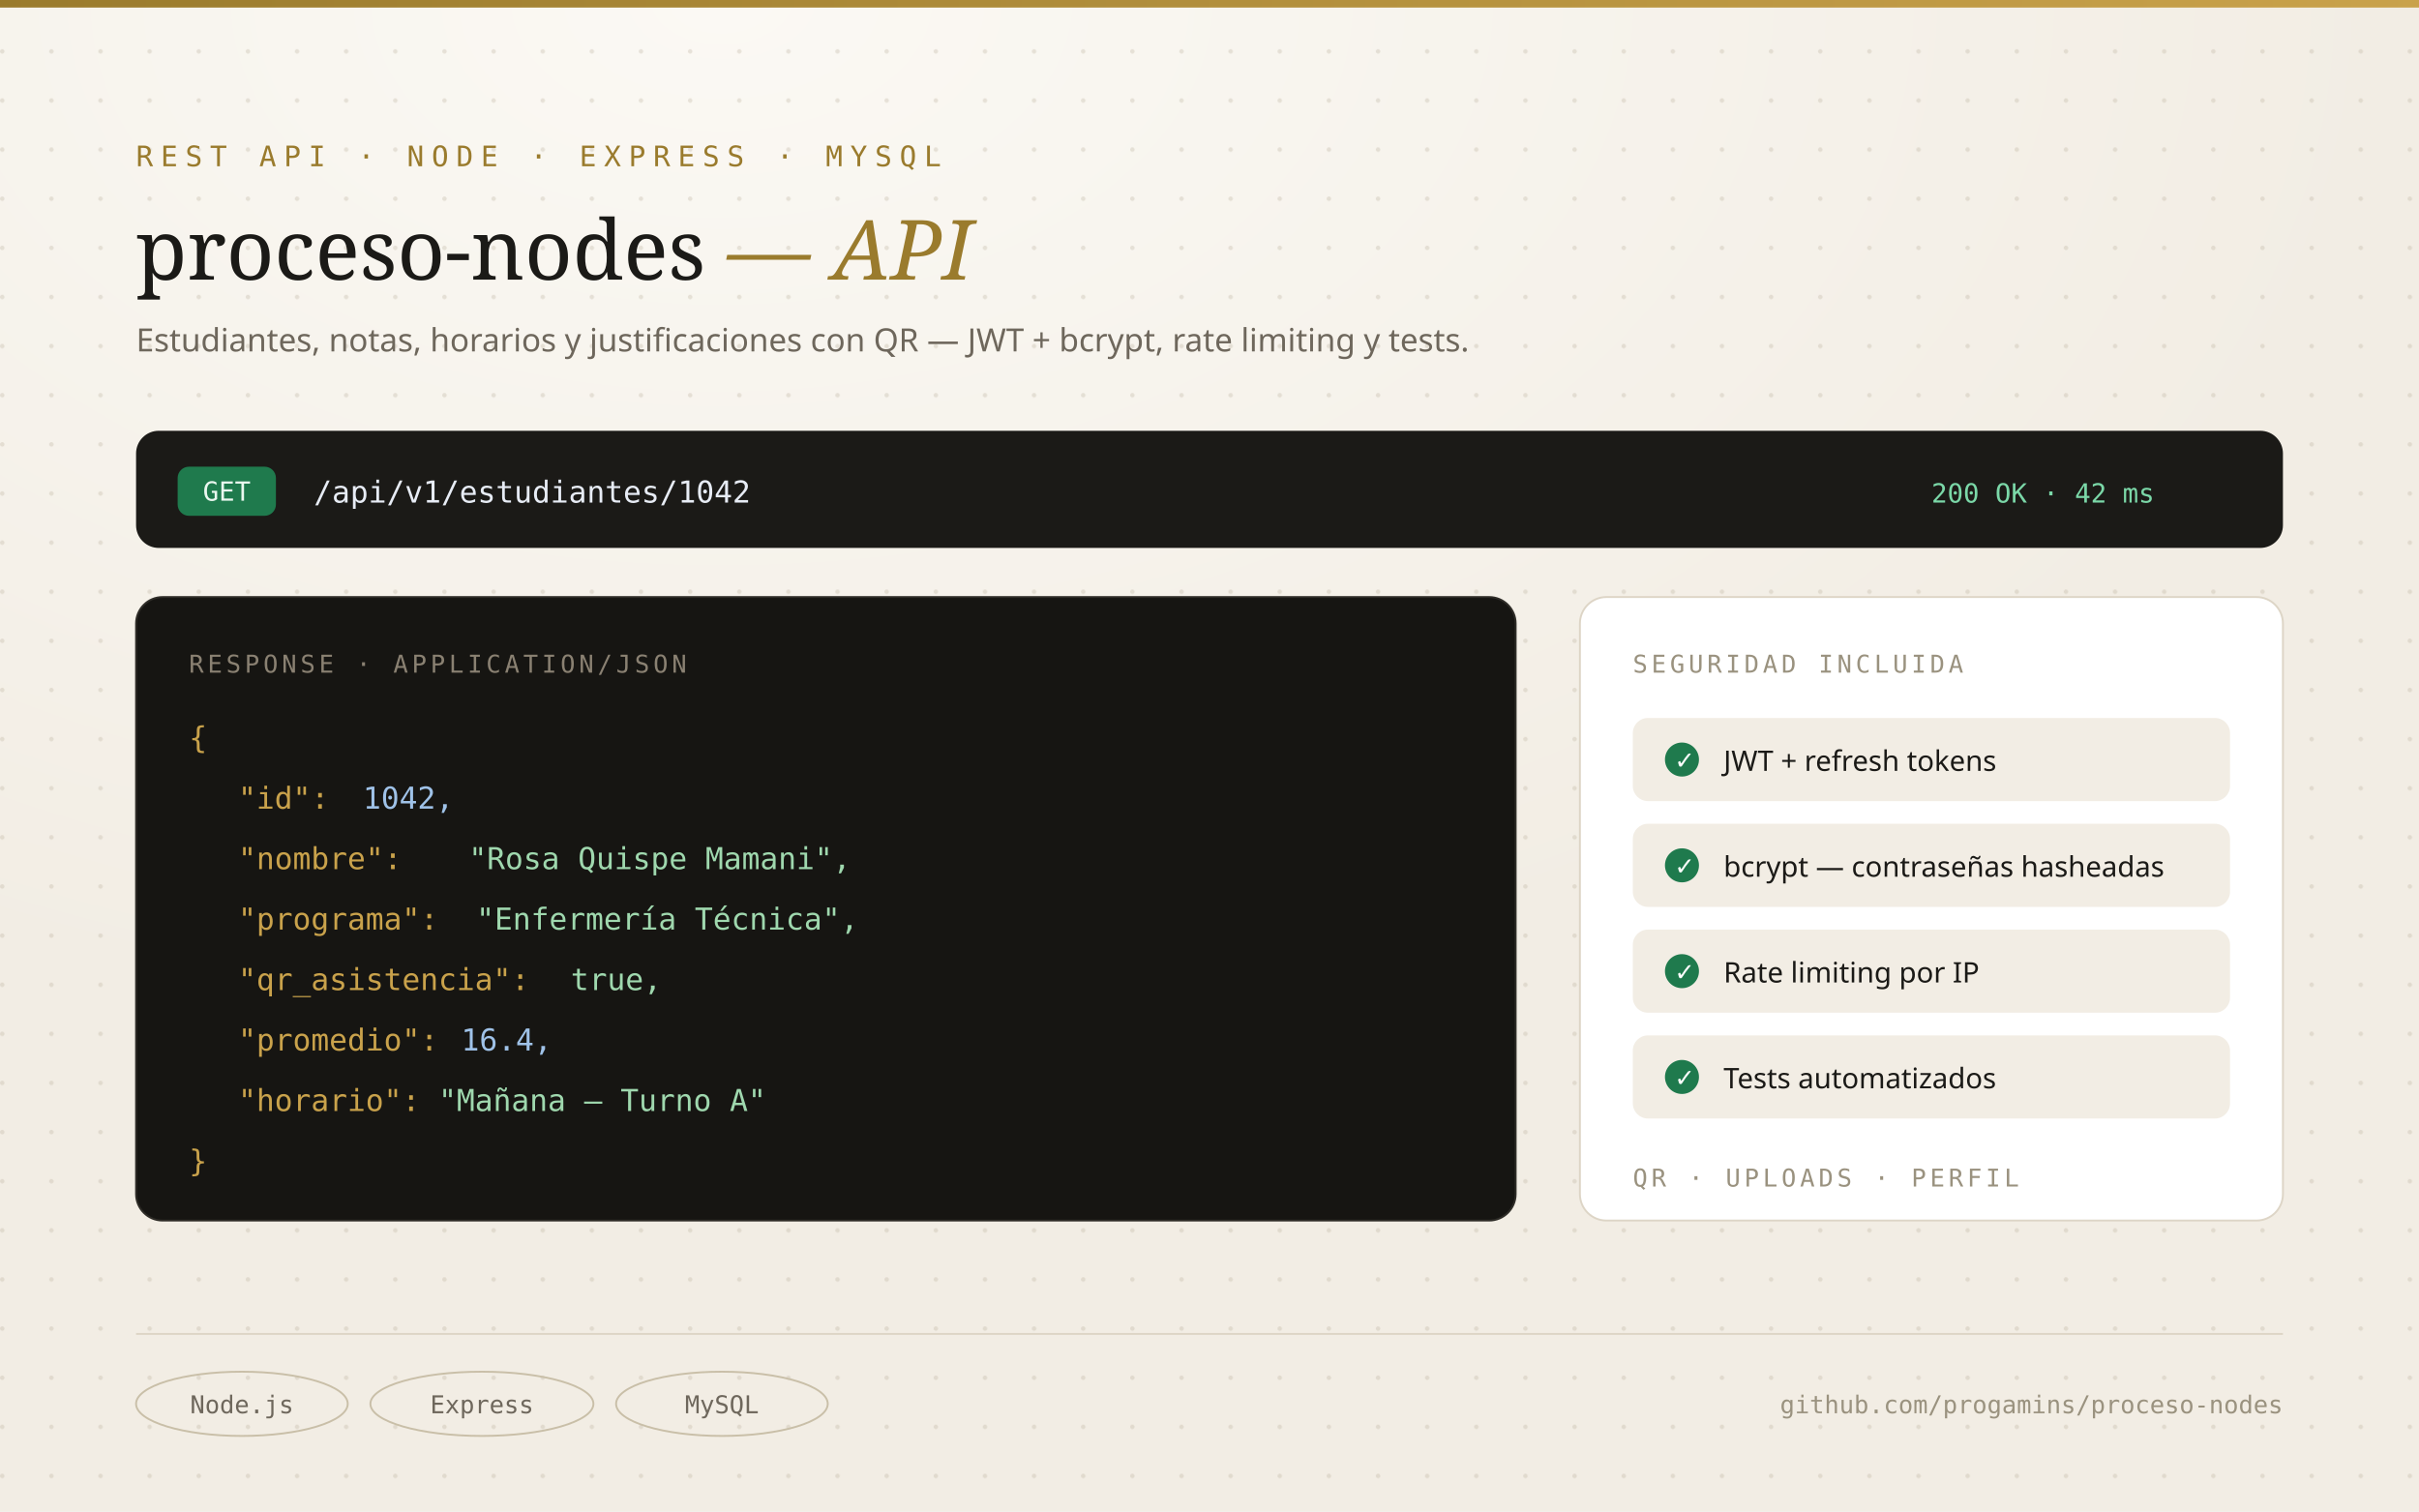
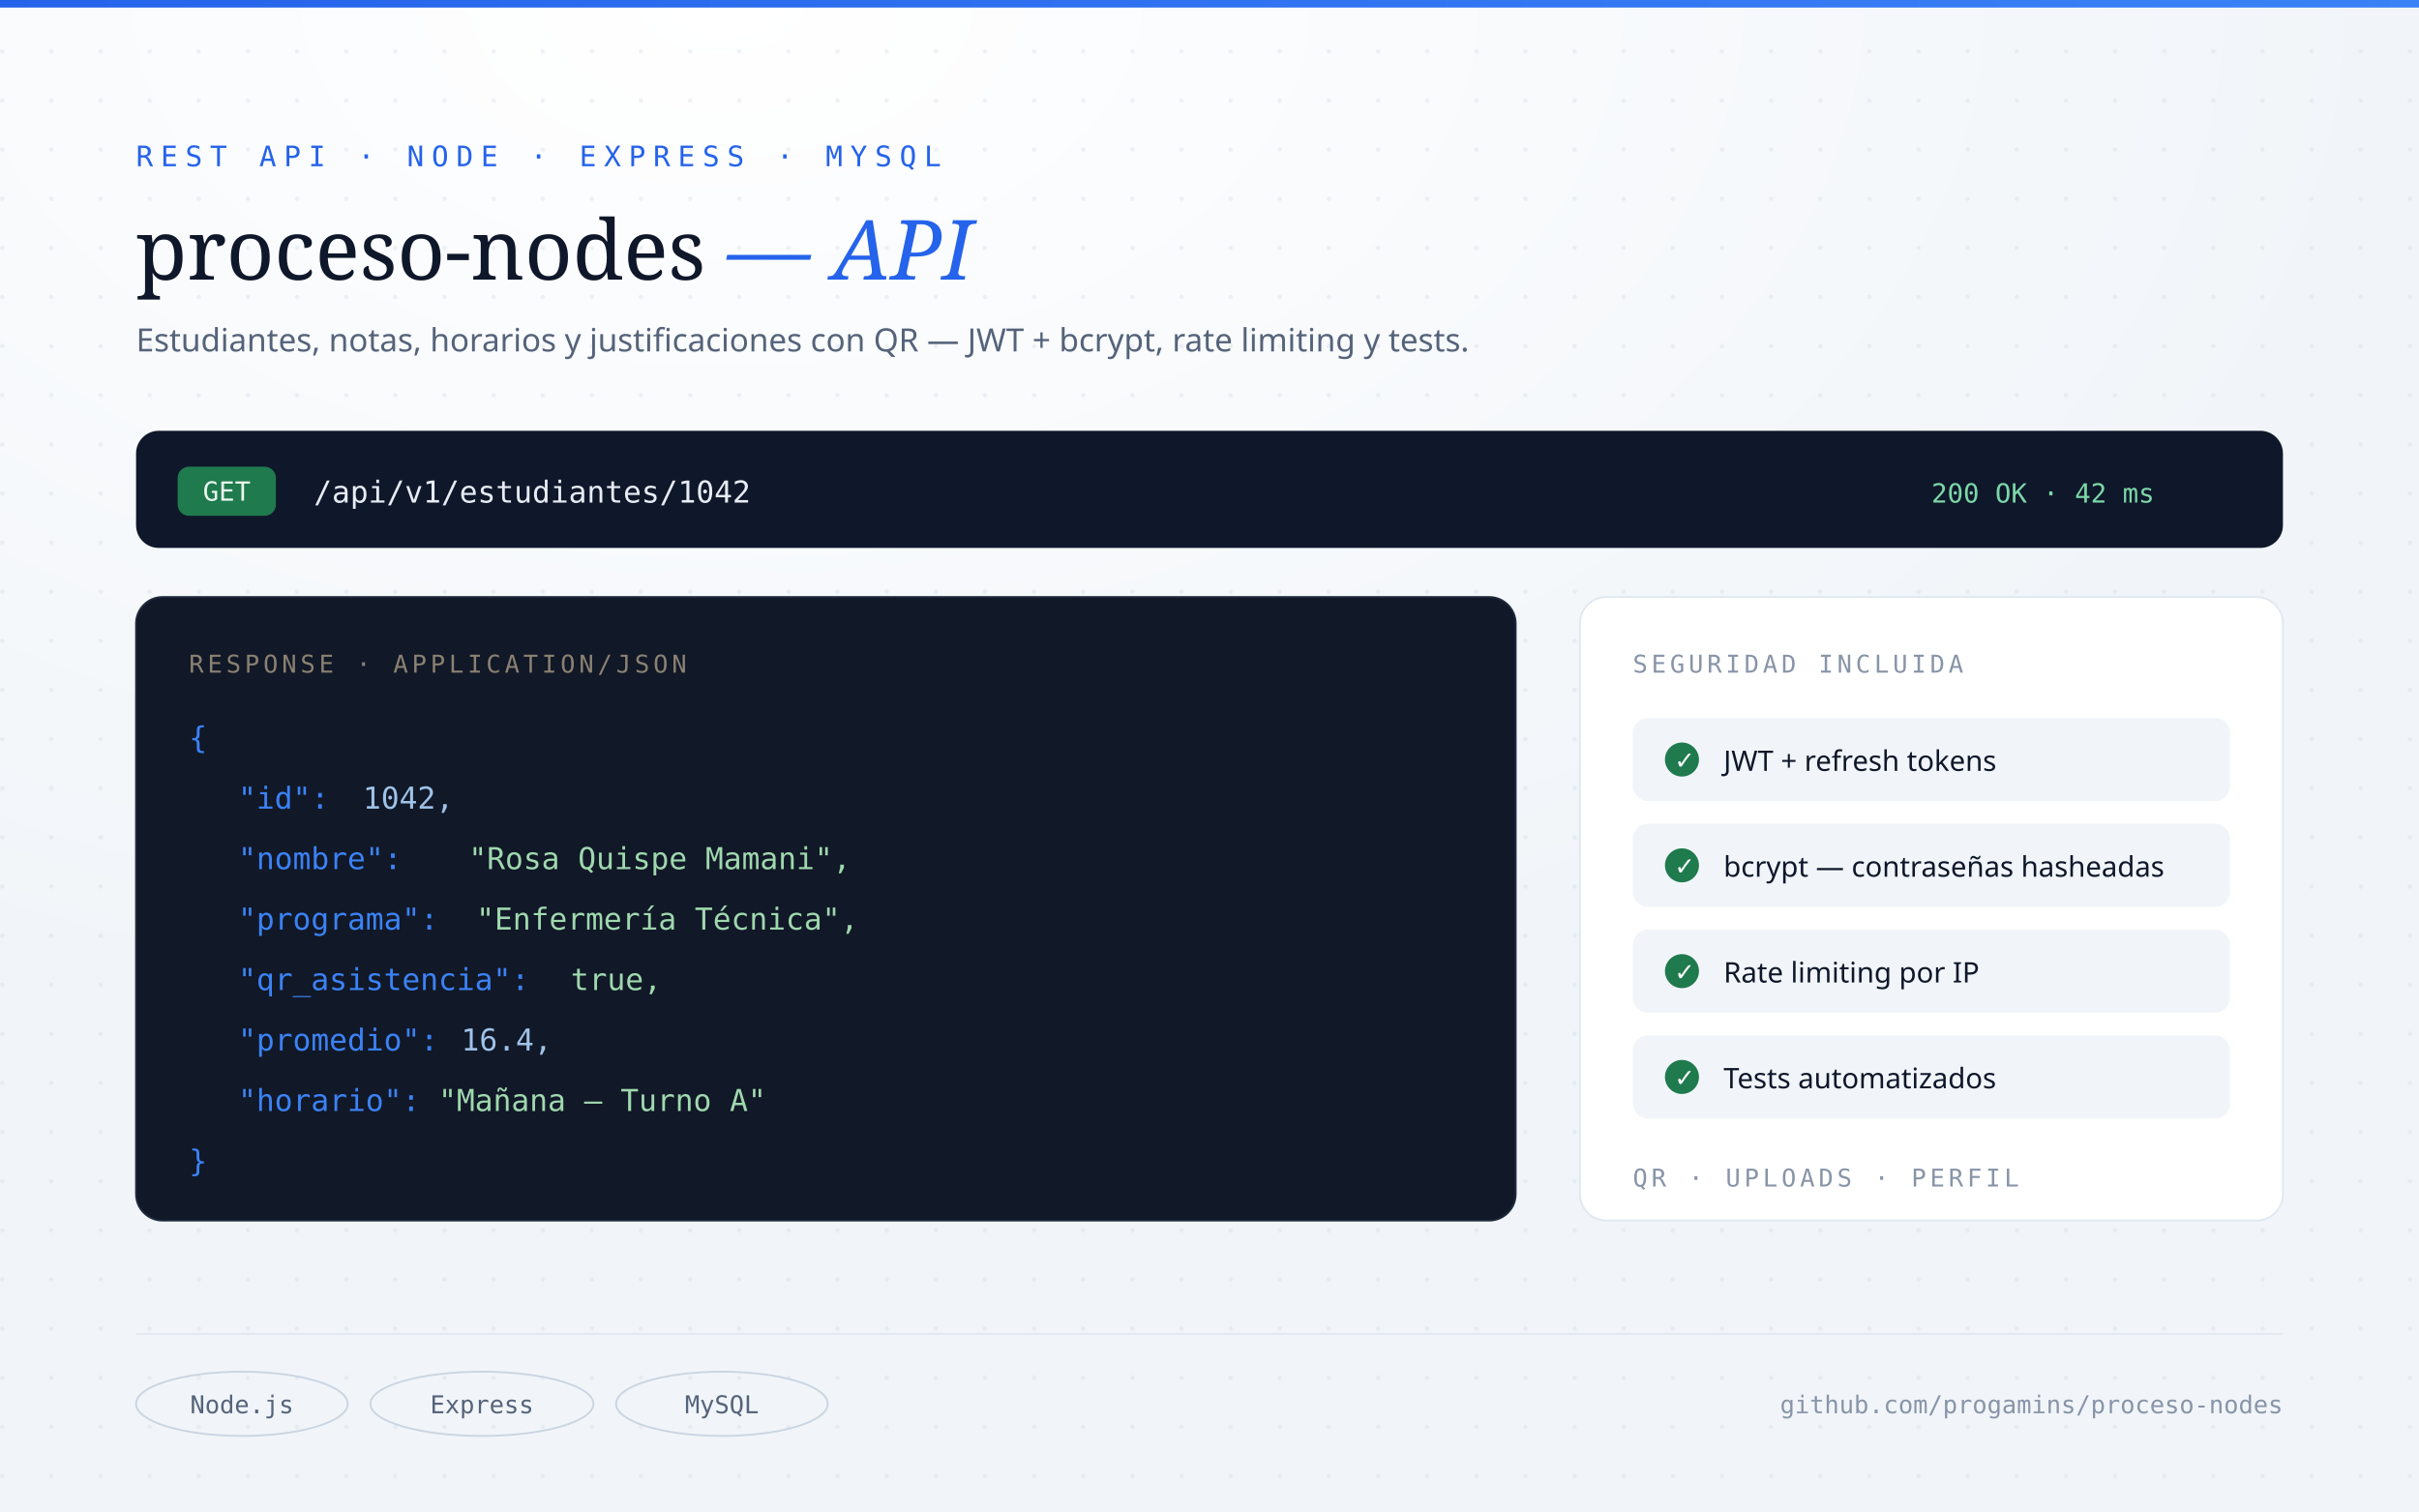
<svg xmlns="http://www.w3.org/2000/svg" viewBox="0 0 1280 800" width="1280" height="800" role="img" aria-label="Mock de la API proceso-nodes: petición GET, respuesta JSON con datos de estudiante y badges de seguridad">
  <defs>
    <radialGradient id="bg2" cx="0.3" cy="0" r="1.15">
-       <stop offset="0" stop-color="#FBF9F4" />
-       <stop offset="0.6" stop-color="#F2EDE4" />
+       <stop offset="0" stop-color="#FFFFFF" />
+       <stop offset="0.6" stop-color="#F1F5F9" />
    </radialGradient>
    <linearGradient id="gold2" x1="0" y1="0" x2="1" y2="0">
-       <stop offset="0" stop-color="#9A7B2D" />
-       <stop offset="1" stop-color="#C9A24B" />
+       <stop offset="0" stop-color="#2563EB" />
+       <stop offset="1" stop-color="#3B82F6" />
    </linearGradient>
    <pattern id="dots2" width="26" height="26" patternUnits="userSpaceOnUse">
-       <circle cx="1.2" cy="1.2" r="1.2" fill="#B8AE9C" opacity="0.3" />
+       <circle cx="1.2" cy="1.2" r="1.2" fill="#CBD5E1" opacity="0.3" />
    </pattern>
  </defs>
  <rect width="1280" height="800" fill="url(#bg2)" />
  <rect width="1280" height="800" fill="url(#dots2)" />
  <rect x="0" y="0" width="1280" height="4" fill="url(#gold2)" />
-   <text x="72" y="88" font-family="ui-monospace, Menlo, monospace" font-size="15" letter-spacing="4" fill="#9A7B2D">REST API · NODE · EXPRESS · MYSQL</text>
-   <text x="72" y="148" font-family="Georgia, serif" font-size="44" fill="#1B1A17">proceso-nodes <tspan font-style="italic" fill="#9A7B2D">— API</tspan>
+   <text x="72" y="88" font-family="ui-monospace, Menlo, monospace" font-size="15" letter-spacing="4" fill="#2563EB">REST API · NODE · EXPRESS · MYSQL</text>
+   <text x="72" y="148" font-family="Georgia, serif" font-size="44" fill="#0F172A">proceso-nodes <tspan font-style="italic" fill="#2563EB">— API</tspan>
  </text>
-   <text x="72" y="186" font-family="system-ui, sans-serif" font-size="17" fill="#6E675C">Estudiantes, notas, horarios y justificaciones con QR — JWT + bcrypt, rate limiting y tests.</text>
-   <rect x="72" y="228" rx="12" width="1136" height="62" fill="#1B1A17" />
+   <text x="72" y="186" font-family="system-ui, sans-serif" font-size="17" fill="#55637A">Estudiantes, notas, horarios y justificaciones con QR — JWT + bcrypt, rate limiting y tests.</text>
+   <rect x="72" y="228" rx="12" width="1136" height="62" fill="#0F172A" />
  <rect x="94" y="247" rx="6" width="52" height="26" fill="#1F7A4D" />
  <text x="120" y="265" font-family="ui-monospace, monospace" font-size="14" fill="#EAF7EF" text-anchor="middle">GET</text>
  <text x="166" y="266" font-family="ui-monospace, monospace" font-size="16" fill="#E7ECF5">/api/v1/estudiantes/1042</text>
  <text x="1140" y="266" font-family="ui-monospace, monospace" font-size="14" fill="#7BD8A8" text-anchor="end">200 OK · 42 ms</text>
-   <rect x="72" y="316" rx="14" width="730" height="330" fill="#161512" stroke="#2E2C27" />
+   <rect x="72" y="316" rx="14" width="730" height="330" fill="#111827" stroke="#1E293B" />
  <text x="100" y="356" font-family="ui-monospace, monospace" font-size="13" fill="#8A8172" letter-spacing="2">RESPONSE · APPLICATION/JSON</text>
-   <text x="100" y="396" font-family="ui-monospace, monospace" font-size="16" fill="#C9A24B">{</text>
-   <text x="126" y="428" font-family="ui-monospace, monospace" font-size="16" fill="#C9A24B">"id":</text>
+   <text x="100" y="396" font-family="ui-monospace, monospace" font-size="16" fill="#3B82F6">{</text>
+   <text x="126" y="428" font-family="ui-monospace, monospace" font-size="16" fill="#3B82F6">"id":</text>
  <text x="192" y="428" font-family="ui-monospace, monospace" font-size="16" fill="#9FC2E8">1042,</text>
-   <text x="126" y="460" font-family="ui-monospace, monospace" font-size="16" fill="#C9A24B">"nombre":</text>
+   <text x="126" y="460" font-family="ui-monospace, monospace" font-size="16" fill="#3B82F6">"nombre":</text>
  <text x="248" y="460" font-family="ui-monospace, monospace" font-size="16" fill="#9FD8AE">"Rosa Quispe Mamani",</text>
-   <text x="126" y="492" font-family="ui-monospace, monospace" font-size="16" fill="#C9A24B">"programa":</text>
+   <text x="126" y="492" font-family="ui-monospace, monospace" font-size="16" fill="#3B82F6">"programa":</text>
  <text x="252" y="492" font-family="ui-monospace, monospace" font-size="16" fill="#9FD8AE">"Enfermería Técnica",</text>
-   <text x="126" y="524" font-family="ui-monospace, monospace" font-size="16" fill="#C9A24B">"qr_asistencia":</text>
+   <text x="126" y="524" font-family="ui-monospace, monospace" font-size="16" fill="#3B82F6">"qr_asistencia":</text>
  <text x="302" y="524" font-family="ui-monospace, monospace" font-size="16" fill="#9FD8AE">true,</text>
-   <text x="126" y="556" font-family="ui-monospace, monospace" font-size="16" fill="#C9A24B">"promedio":</text>
+   <text x="126" y="556" font-family="ui-monospace, monospace" font-size="16" fill="#3B82F6">"promedio":</text>
  <text x="244" y="556" font-family="ui-monospace, monospace" font-size="16" fill="#9FC2E8">16.4,</text>
-   <text x="126" y="588" font-family="ui-monospace, monospace" font-size="16" fill="#C9A24B">"horario":</text>
+   <text x="126" y="588" font-family="ui-monospace, monospace" font-size="16" fill="#3B82F6">"horario":</text>
  <text x="232" y="588" font-family="ui-monospace, monospace" font-size="16" fill="#9FD8AE">"Mañana — Turno A"</text>
-   <text x="100" y="620" font-family="ui-monospace, monospace" font-size="16" fill="#C9A24B">}</text>
-   <rect x="836" y="316" rx="14" width="372" height="330" fill="#FFFFFF" stroke="#DDD5C6" />
-   <text x="864" y="356" font-family="ui-monospace, monospace" font-size="13" fill="#9A927F" letter-spacing="2">SEGURIDAD INCLUIDA</text>
-   <rect x="864" y="380" rx="8" width="316" height="44" fill="#F2EDE4" />
+   <text x="100" y="620" font-family="ui-monospace, monospace" font-size="16" fill="#3B82F6">}</text>
+   <rect x="836" y="316" rx="14" width="372" height="330" fill="#FFFFFF" stroke="#E2E8F0" />
+   <text x="864" y="356" font-family="ui-monospace, monospace" font-size="13" fill="#8894A8" letter-spacing="2">SEGURIDAD INCLUIDA</text>
+   <rect x="864" y="380" rx="8" width="316" height="44" fill="#F1F5F9" />
  <circle cx="890" cy="402" r="9" fill="#1F7A4D" />
  <text x="886" y="407" font-family="system-ui" font-size="13" fill="#fff">✓</text>
-   <text x="912" y="408" font-family="system-ui, sans-serif" font-size="15" fill="#1B1A17">JWT + refresh tokens</text>
-   <rect x="864" y="436" rx="8" width="316" height="44" fill="#F2EDE4" />
+   <text x="912" y="408" font-family="system-ui, sans-serif" font-size="15" fill="#0F172A">JWT + refresh tokens</text>
+   <rect x="864" y="436" rx="8" width="316" height="44" fill="#F1F5F9" />
  <circle cx="890" cy="458" r="9" fill="#1F7A4D" />
  <text x="886" y="463" font-family="system-ui" font-size="13" fill="#fff">✓</text>
-   <text x="912" y="464" font-family="system-ui, sans-serif" font-size="15" fill="#1B1A17">bcrypt — contraseñas hasheadas</text>
-   <rect x="864" y="492" rx="8" width="316" height="44" fill="#F2EDE4" />
+   <text x="912" y="464" font-family="system-ui, sans-serif" font-size="15" fill="#0F172A">bcrypt — contraseñas hasheadas</text>
+   <rect x="864" y="492" rx="8" width="316" height="44" fill="#F1F5F9" />
  <circle cx="890" cy="514" r="9" fill="#1F7A4D" />
  <text x="886" y="519" font-family="system-ui" font-size="13" fill="#fff">✓</text>
-   <text x="912" y="520" font-family="system-ui, sans-serif" font-size="15" fill="#1B1A17">Rate limiting por IP</text>
-   <rect x="864" y="548" rx="8" width="316" height="44" fill="#F2EDE4" />
+   <text x="912" y="520" font-family="system-ui, sans-serif" font-size="15" fill="#0F172A">Rate limiting por IP</text>
+   <rect x="864" y="548" rx="8" width="316" height="44" fill="#F1F5F9" />
  <circle cx="890" cy="570" r="9" fill="#1F7A4D" />
  <text x="886" y="575" font-family="system-ui" font-size="13" fill="#fff">✓</text>
-   <text x="912" y="576" font-family="system-ui, sans-serif" font-size="15" fill="#1B1A17">Tests automatizados</text>
-   <text x="864" y="628" font-family="ui-monospace, monospace" font-size="13" fill="#9A927F" letter-spacing="2">QR · UPLOADS · PERFIL</text>
-   <line x1="72" y1="706" x2="1208" y2="706" stroke="#DDD5C6" />
-   <rect x="72" y="726" rx="999" width="112" height="34" fill="none" stroke="#C9BFA8" />
-   <text x="128" y="748" font-family="ui-monospace, monospace" font-size="13" fill="#6E675C" text-anchor="middle">Node.js</text>
-   <rect x="196" y="726" rx="999" width="118" height="34" fill="none" stroke="#C9BFA8" />
-   <text x="255" y="748" font-family="ui-monospace, monospace" font-size="13" fill="#6E675C" text-anchor="middle">Express</text>
-   <rect x="326" y="726" rx="999" width="112" height="34" fill="none" stroke="#C9BFA8" />
-   <text x="382" y="748" font-family="ui-monospace, monospace" font-size="13" fill="#6E675C" text-anchor="middle">MySQL</text>
-   <text x="1208" y="748" font-family="ui-monospace, monospace" font-size="13" fill="#9A927F" text-anchor="end">github.com/progamins/proceso-nodes</text>
+   <text x="912" y="576" font-family="system-ui, sans-serif" font-size="15" fill="#0F172A">Tests automatizados</text>
+   <text x="864" y="628" font-family="ui-monospace, monospace" font-size="13" fill="#8894A8" letter-spacing="2">QR · UPLOADS · PERFIL</text>
+   <line x1="72" y1="706" x2="1208" y2="706" stroke="#E2E8F0" />
+   <rect x="72" y="726" rx="999" width="112" height="34" fill="none" stroke="#CBD5E1" />
+   <text x="128" y="748" font-family="ui-monospace, monospace" font-size="13" fill="#55637A" text-anchor="middle">Node.js</text>
+   <rect x="196" y="726" rx="999" width="118" height="34" fill="none" stroke="#CBD5E1" />
+   <text x="255" y="748" font-family="ui-monospace, monospace" font-size="13" fill="#55637A" text-anchor="middle">Express</text>
+   <rect x="326" y="726" rx="999" width="112" height="34" fill="none" stroke="#CBD5E1" />
+   <text x="382" y="748" font-family="ui-monospace, monospace" font-size="13" fill="#55637A" text-anchor="middle">MySQL</text>
+   <text x="1208" y="748" font-family="ui-monospace, monospace" font-size="13" fill="#8894A8" text-anchor="end">github.com/progamins/proceso-nodes</text>
</svg>
